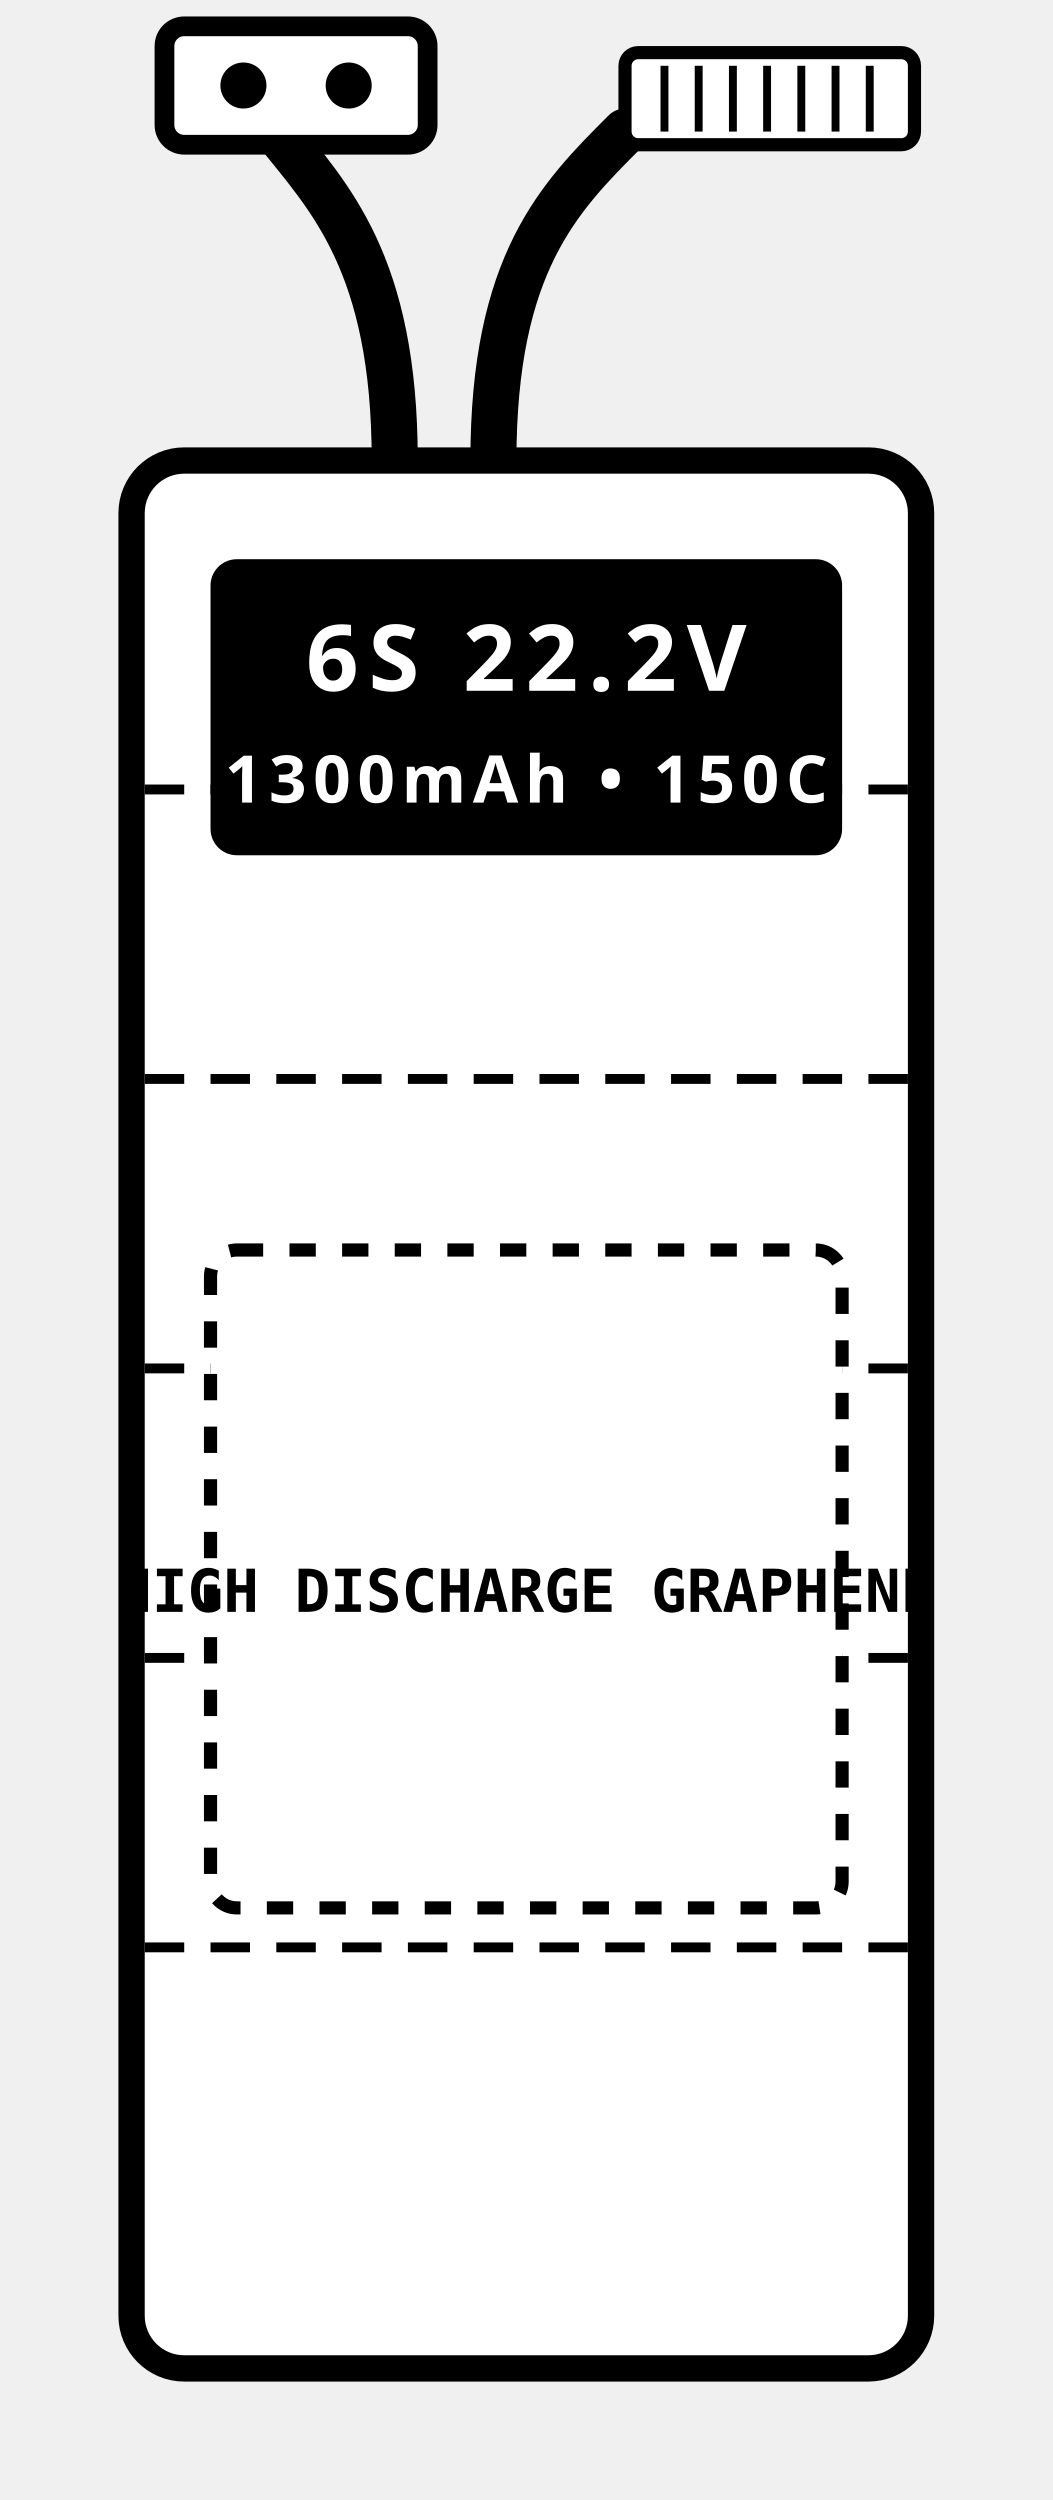
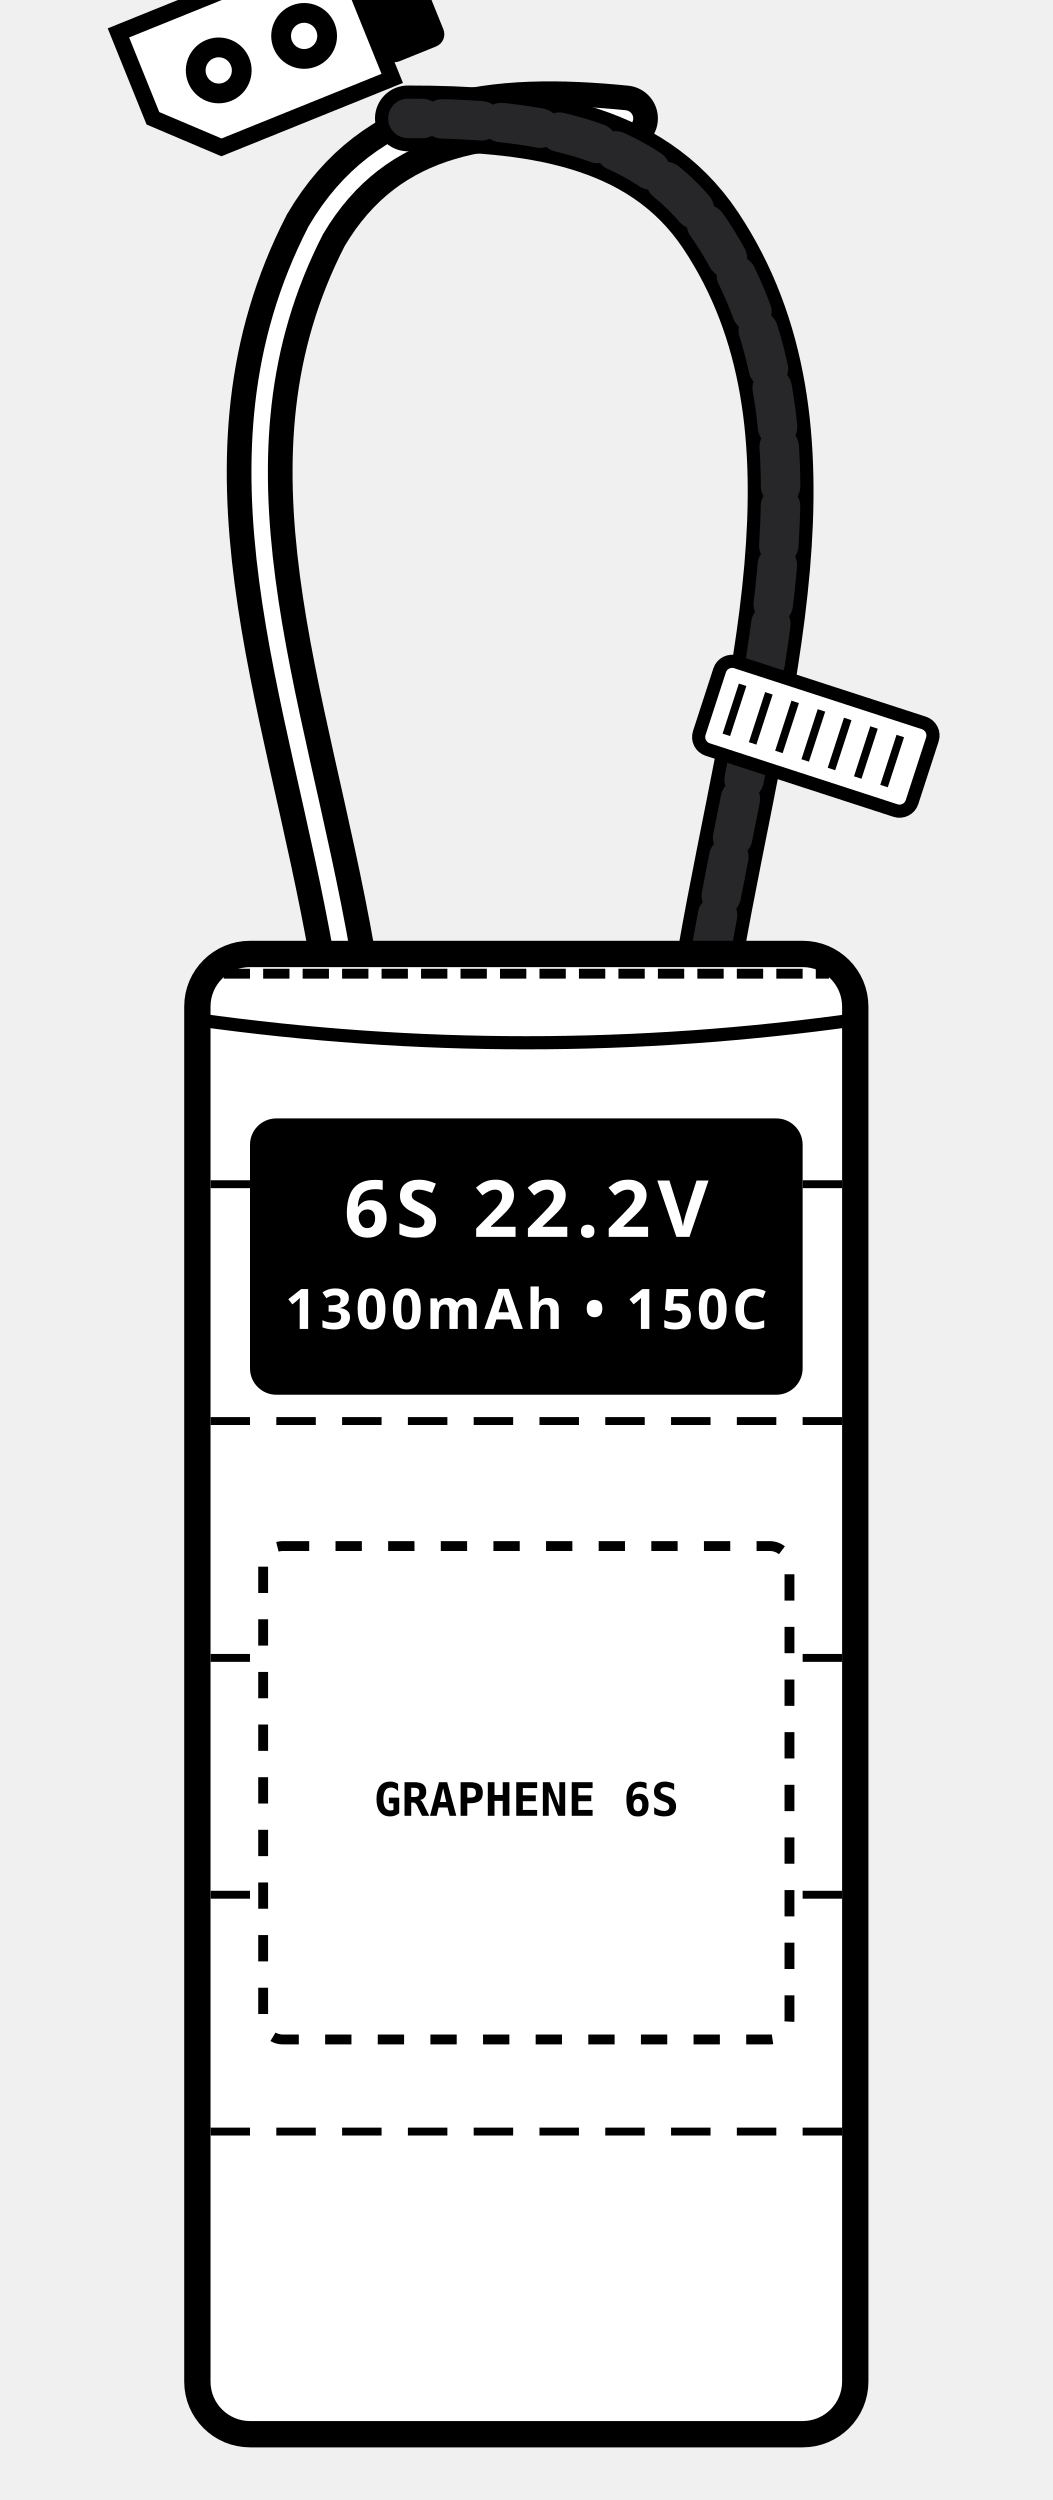
<svg xmlns="http://www.w3.org/2000/svg" viewBox="0 0 160 380" width="160" height="380">
  <g id="lipo-top-view">
-     <path d="M 60 70 C 60 40, 50 30, 42 20" fill="none" stroke="#000000" stroke-width="7" stroke-linecap="round" />
-     <path d="M 75 70 C 75 40, 85 30, 95 20" fill="none" stroke="#000000" stroke-width="7" stroke-linecap="round" />
-     <rect x="25" y="4" width="40" height="18" rx="3" fill="#ffffff" stroke="#000000" stroke-width="3" />
-     <circle cx="37" cy="13" r="3.5" fill="#000000" />
-     <circle cx="53" cy="13" r="3.5" fill="#000000" />
-     <rect x="95" y="8" width="44" height="14" rx="2" fill="#ffffff" stroke="#000000" stroke-width="2" />
-     <line x1="101" y1="10" x2="101" y2="20" stroke="#000000" stroke-width="1.2" />
-     <line x1="106.2" y1="10" x2="106.2" y2="20" stroke="#000000" stroke-width="1.2" />
-     <line x1="111.4" y1="10" x2="111.4" y2="20" stroke="#000000" stroke-width="1.2" />
-     <line x1="116.6" y1="10" x2="116.6" y2="20" stroke="#000000" stroke-width="1.2" />
-     <line x1="121.8" y1="10" x2="121.8" y2="20" stroke="#000000" stroke-width="1.2" />
-     <line x1="127" y1="10" x2="127" y2="20" stroke="#000000" stroke-width="1.2" />
-     <line x1="132.2" y1="10" x2="132.2" y2="20" stroke="#000000" stroke-width="1.2" />
-     <rect x="20" y="70" width="120" height="290" rx="8" fill="#ffffff" stroke="#000000" stroke-width="4" />
-     <line x1="22" y1="120" x2="138" y2="120" stroke="#000000" stroke-width="1.5" stroke-dasharray="6 4" />
-     <line x1="22" y1="164" x2="138" y2="164" stroke="#000000" stroke-width="1.5" stroke-dasharray="6 4" />
-     <line x1="22" y1="208" x2="138" y2="208" stroke="#000000" stroke-width="1.5" stroke-dasharray="6 4" />
-     <line x1="22" y1="252" x2="138" y2="252" stroke="#000000" stroke-width="1.5" stroke-dasharray="6 4" />
-     <line x1="22" y1="296" x2="138" y2="296" stroke="#000000" stroke-width="1.5" stroke-dasharray="6 4" />
-     <rect x="32" y="85" width="96" height="45" rx="4" fill="#000000" />
-     <text x="80" y="105" text-anchor="middle" font-family="system-ui, sans-serif" font-size="14" font-weight="900" fill="#ffffff" letter-spacing="1.5">
+     <path d="M 52 145           C 45 105, 30 70, 48 35           C 58 18, 75 16, 95 18" fill="none" stroke="#000000" stroke-width="10" stroke-linecap="round" />
+     <path d="M 52 145           C 45 105, 30 70, 48 35           C 58 18, 75 16, 95 18" fill="none" stroke="#ffffff" stroke-width="2.5" stroke-linecap="round" />
+     <path d="M 108 145           C 115 105, 128 65, 108 35           C 98 20, 80 18, 62 18" fill="none" stroke="#000000" stroke-width="10" stroke-linecap="round" />
+     <path d="M 108 145           C 115 105, 128 65, 108 35           C 98 20, 80 18, 62 18" fill="none" stroke="#27272a" stroke-width="6" stroke-linecap="round" stroke-dasharray="6 3" />
+     <g transform="translate(18, 5) rotate(-22)">
+       <path d="M 0 0 L 36 0 L 36 22 L 8 22 L 0 14 Z" fill="#ffffff" stroke="#000000" stroke-width="2.5" />
+       <circle cx="12" cy="11" r="5" fill="#000000" />
+       <circle cx="12" cy="11" r="2" fill="#ffffff" />
+       <circle cx="26" cy="11" r="5" fill="#000000" />
+       <circle cx="26" cy="11" r="2" fill="#ffffff" />
+       <rect x="36" y="2" width="10" height="18" rx="2" fill="#000000" />
+     </g>
+     <g transform="translate(110, 100) rotate(18)">
+       <rect x="0" y="0" width="34" height="14" rx="2" fill="#ffffff" stroke="#000000" stroke-width="2" />
+       <line x1="4" y1="3" x2="4" y2="11" stroke="#000000" stroke-width="1.2" />
+       <line x1="8.2" y1="3" x2="8.2" y2="11" stroke="#000000" stroke-width="1.2" />
+       <line x1="12.4" y1="3" x2="12.4" y2="11" stroke="#000000" stroke-width="1.2" />
+       <line x1="16.6" y1="3" x2="16.6" y2="11" stroke="#000000" stroke-width="1.2" />
+       <line x1="20.8" y1="3" x2="20.8" y2="11" stroke="#000000" stroke-width="1.2" />
+       <line x1="25" y1="3" x2="25" y2="11" stroke="#000000" stroke-width="1.2" />
+       <line x1="29.2" y1="3" x2="29.2" y2="11" stroke="#000000" stroke-width="1.2" />
+     </g>
+     <rect x="30" y="145" width="100" height="225" rx="8" fill="#ffffff" stroke="#000000" stroke-width="4" />
+     <path d="M 30 155 Q 80 162 130 155" stroke="#000000" stroke-width="2" fill="none" />
+     <path d="M 34 148 L 126 148" stroke="#000000" stroke-width="1.5" stroke-dasharray="4 2" />
+     <line x1="32" y1="180" x2="128" y2="180" stroke="#000000" stroke-width="1.2" stroke-dasharray="6 4" />
+     <line x1="32" y1="216" x2="128" y2="216" stroke="#000000" stroke-width="1.2" stroke-dasharray="6 4" />
+     <line x1="32" y1="252" x2="128" y2="252" stroke="#000000" stroke-width="1.2" stroke-dasharray="6 4" />
+     <line x1="32" y1="288" x2="128" y2="288" stroke="#000000" stroke-width="1.2" stroke-dasharray="6 4" />
+     <line x1="32" y1="324" x2="128" y2="324" stroke="#000000" stroke-width="1.2" stroke-dasharray="6 4" />
+     <rect x="38" y="170" width="84" height="42" rx="4" fill="#000000" />
+     <text x="80" y="188" text-anchor="middle" font-family="system-ui, sans-serif" font-size="12" font-weight="900" fill="#ffffff" letter-spacing="1">
      6S 22.2V
    </text>
-     <text x="80" y="122" text-anchor="middle" font-family="system-ui, sans-serif" font-size="10" font-weight="900" fill="#ffffff" letter-spacing="1">
+     <text x="80" y="202" text-anchor="middle" font-family="system-ui, sans-serif" font-size="8.5" font-weight="900" fill="#ffffff" letter-spacing="0.5">
      1300mAh • 150C
    </text>
-     <rect x="32" y="190" width="96" height="100" rx="4" fill="#ffffff" stroke="#000000" stroke-width="2" stroke-dasharray="4 4" />
-     <text x="80" y="245" text-anchor="middle" font-family="system-ui, monospace, sans-serif" font-size="9" font-weight="bold" fill="#000000">
-       HIGH DISCHARGE GRAPHENE
+     <rect x="40" y="235" width="80" height="75" rx="3" fill="#ffffff" stroke="#000000" stroke-width="1.5" stroke-dasharray="4 4" />
+     <text x="80" y="276" text-anchor="middle" font-family="monospace, sans-serif" font-size="7" font-weight="900" fill="#000000">
+       GRAPHENE 6S
    </text>
  </g>
</svg>
